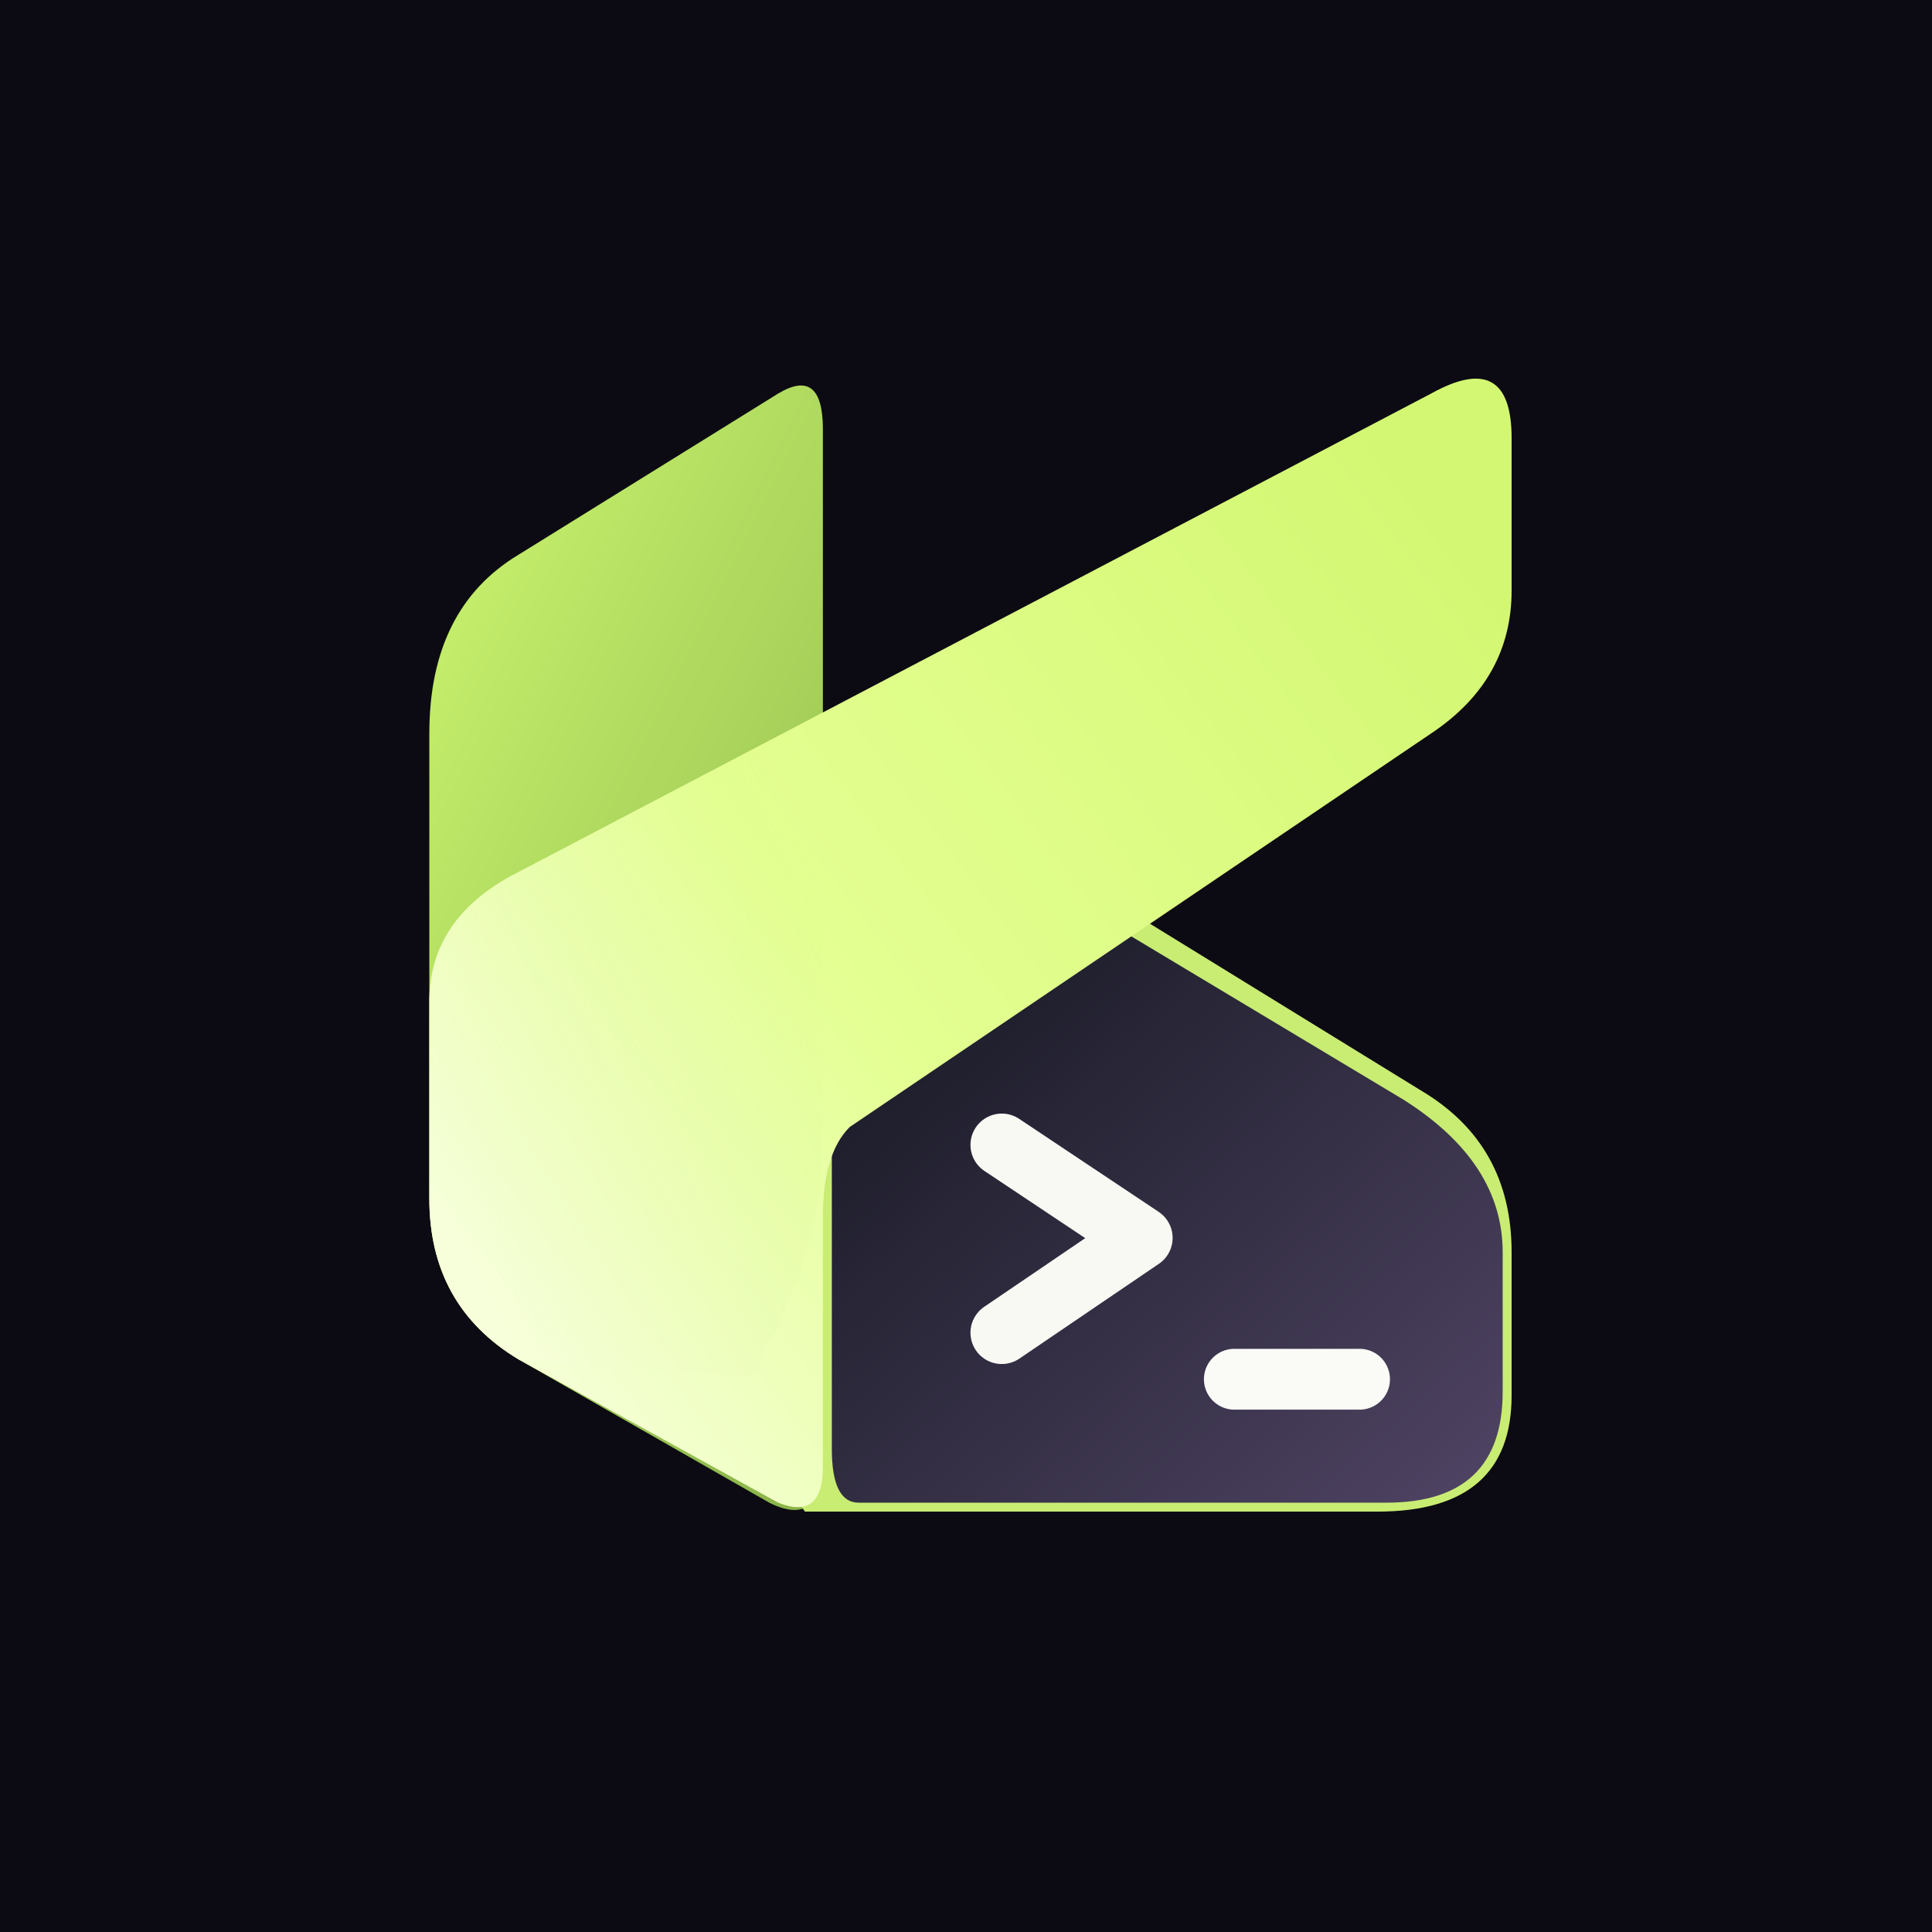
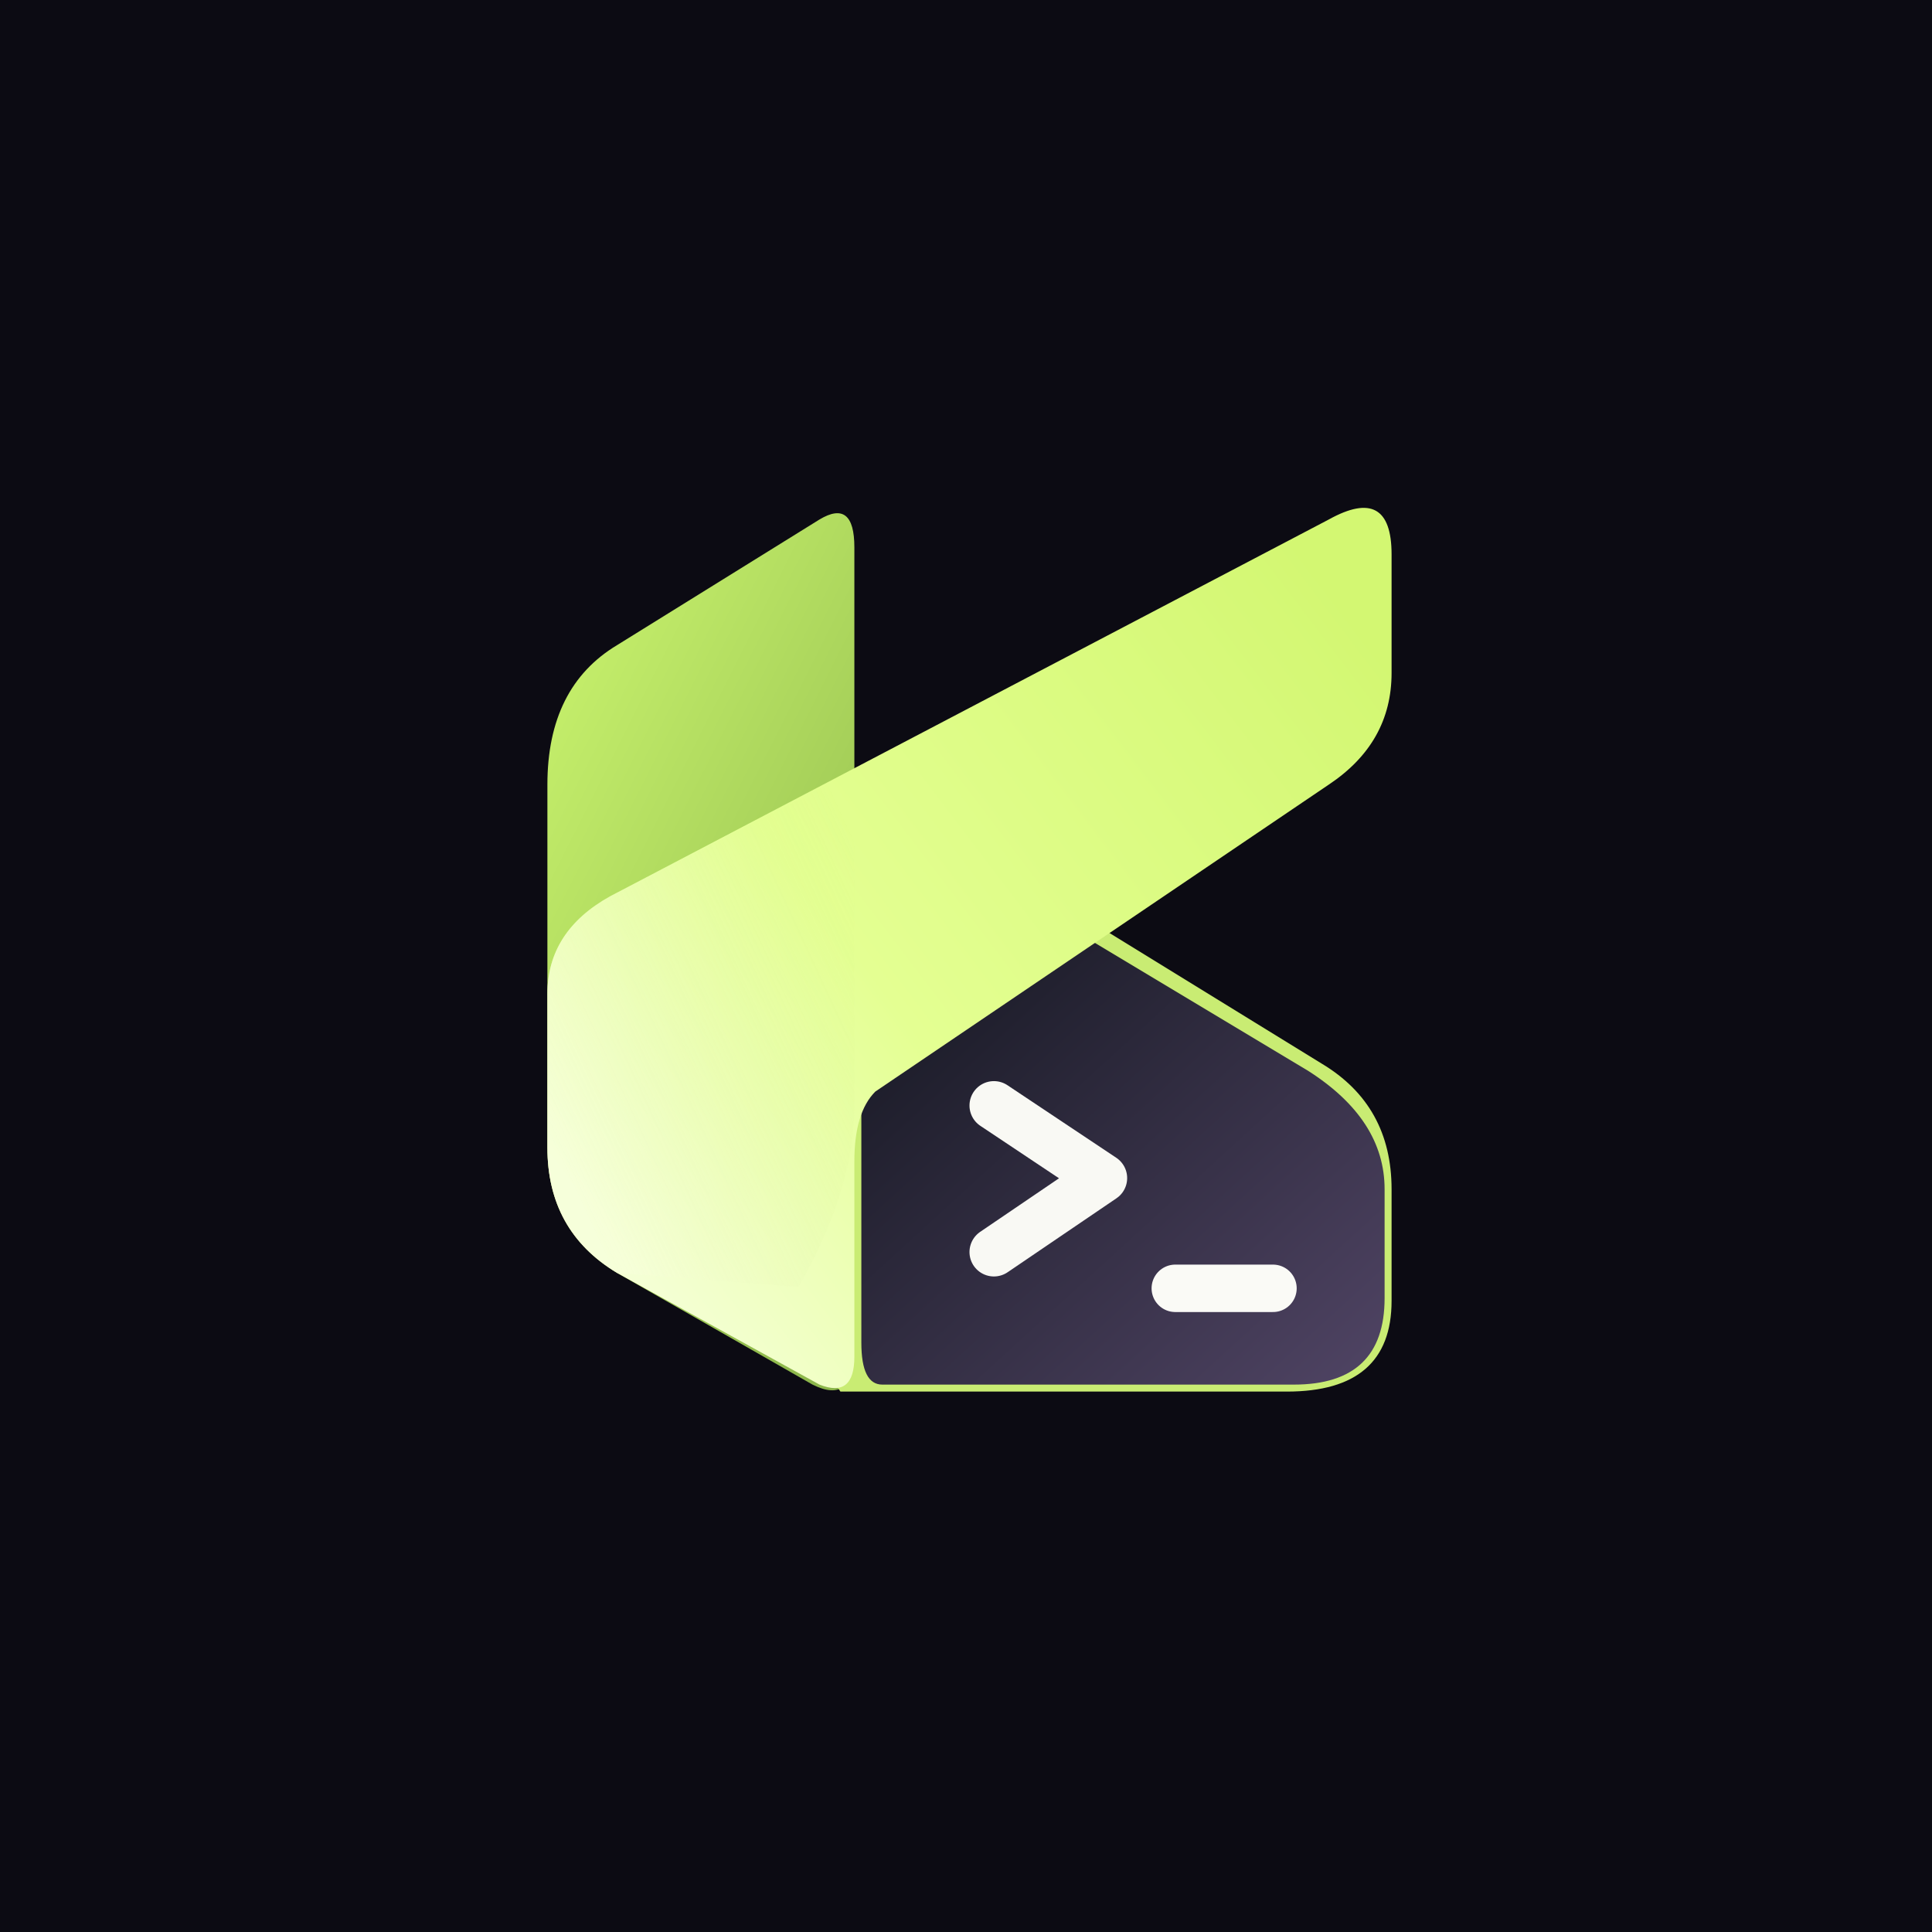
<svg xmlns="http://www.w3.org/2000/svg" width="108" height="108" viewBox="0 0 108 108">
  <defs>
    <linearGradient id="stem" x1="0.2" y1="0" x2="0.9" y2="1">
      <stop stop-color="#C7F16C" />
      <stop offset="1" stop-color="#8BB54A" />
    </linearGradient>
    <linearGradient id="ribbon" x1="0.05" y1="0.8" x2="0.94" y2="0.1">
      <stop stop-color="#F4FFD4" />
      <stop offset="0.38" stop-color="#E4FF92" />
      <stop offset="1" stop-color="#D3F772" />
    </linearGradient>
    <linearGradient id="glow" x1="0" y1="0.7" x2="0.9" y2="0">
      <stop stop-color="#FAFFE3" />
      <stop offset="1" stop-color="#CBEE71" stop-opacity="0" />
    </linearGradient>
    <linearGradient id="terminal" x1="0.1" y1="0" x2="1" y2="0.9">
      <stop stop-color="#151721" />
      <stop offset="1" stop-color="#4D4261" />
    </linearGradient>
  </defs>
  <rect width="108" height="108" fill="#0C0B13" />
-   <path fill="url(#stem)" d="M24 41 Q24 34 29 31 L43.5 22 Q46 20.5 46 24 L46 81.5 Q46 85.5 43 84 L29 76 Q24 73 24 67 Z" />
-   <path fill="#C9EC73" d="M44 58 L60 49 L79.5 61 Q84.5 64 84.5 70 L84.5 78 Q84.5 84.5 77 84.5 L45 84.5 Q43.5 82.5 44 77 Z" />
-   <path fill="url(#terminal)" d="M46.5 58.2 Q47 54 52 52 L59 49.8 L78.5 61.5 Q84 65 84 70 L84 77.8 Q84 84 77.5 84 L48 84 Q46.5 84 46.5 81 Z" />
-   <path fill="url(#ribbon)" d="M24 56 Q24 51.5 28.5 49 L80 22 Q84.5 19.5 84.5 24.5 L84.5 33 Q84.5 38 80 41 L47.5 63 Q46 64.5 46 68 L46 82 Q46 85 43.5 84 L29 76 Q24 73 24 67 Z" />
-   <path fill="url(#glow)" opacity="0.36" d="M24 56 Q24 51.5 28.5 49 L46 40 L46 64 Q46 70 42 77 L29 76 Q24 73 24 67 Z" />
-   <path d="M56 64 L63.8 69.2 L56 74.5" fill="none" stroke="#F9F9F4" stroke-width="3.5" stroke-linejoin="round" stroke-linecap="round" />
-   <path d="M69 77.1 H76" fill="none" stroke="#FAFAF6" stroke-width="3.4" stroke-linecap="round" />
+   <g transform="translate(54 54) scale(.78) translate(-54 -54)">
+     <path fill="url(#stem)" d="M24 41 Q24 34 29 31 L43.5 22 Q46 20.5 46 24 L46 81.5 Q46 85.5 43 84 L29 76 Q24 73 24 67 Z" />
+     <path fill="#C9EC73" d="M44 58 L60 49 L79.5 61 Q84.5 64 84.5 70 L84.5 78 Q84.5 84.5 77 84.5 L45 84.5 Q43.5 82.5 44 77 Z" />
+     <path fill="url(#terminal)" d="M46.5 58.2 Q47 54 52 52 L59 49.8 L78.5 61.5 Q84 65 84 70 L84 77.8 Q84 84 77.5 84 L48 84 Q46.5 84 46.5 81 Z" />
+     <path fill="url(#ribbon)" d="M24 56 Q24 51.5 28.5 49 L80 22 Q84.5 19.5 84.5 24.5 L84.5 33 Q84.5 38 80 41 L47.5 63 Q46 64.5 46 68 L46 82 Q46 85 43.5 84 L29 76 Q24 73 24 67 Z" />
+     <path fill="url(#glow)" opacity="0.36" d="M24 56 Q24 51.5 28.5 49 L46 40 L46 64 Q46 70 42 77 L29 76 Q24 73 24 67 Z" />
+     <path d="M56 64 L63.8 69.2 L56 74.5" fill="none" stroke="#F9F9F4" stroke-width="3.5" stroke-linejoin="round" stroke-linecap="round" />
+     <path d="M69 77.1 H76" fill="none" stroke="#FAFAF6" stroke-width="3.4" stroke-linecap="round" />
+   </g>
</svg>
